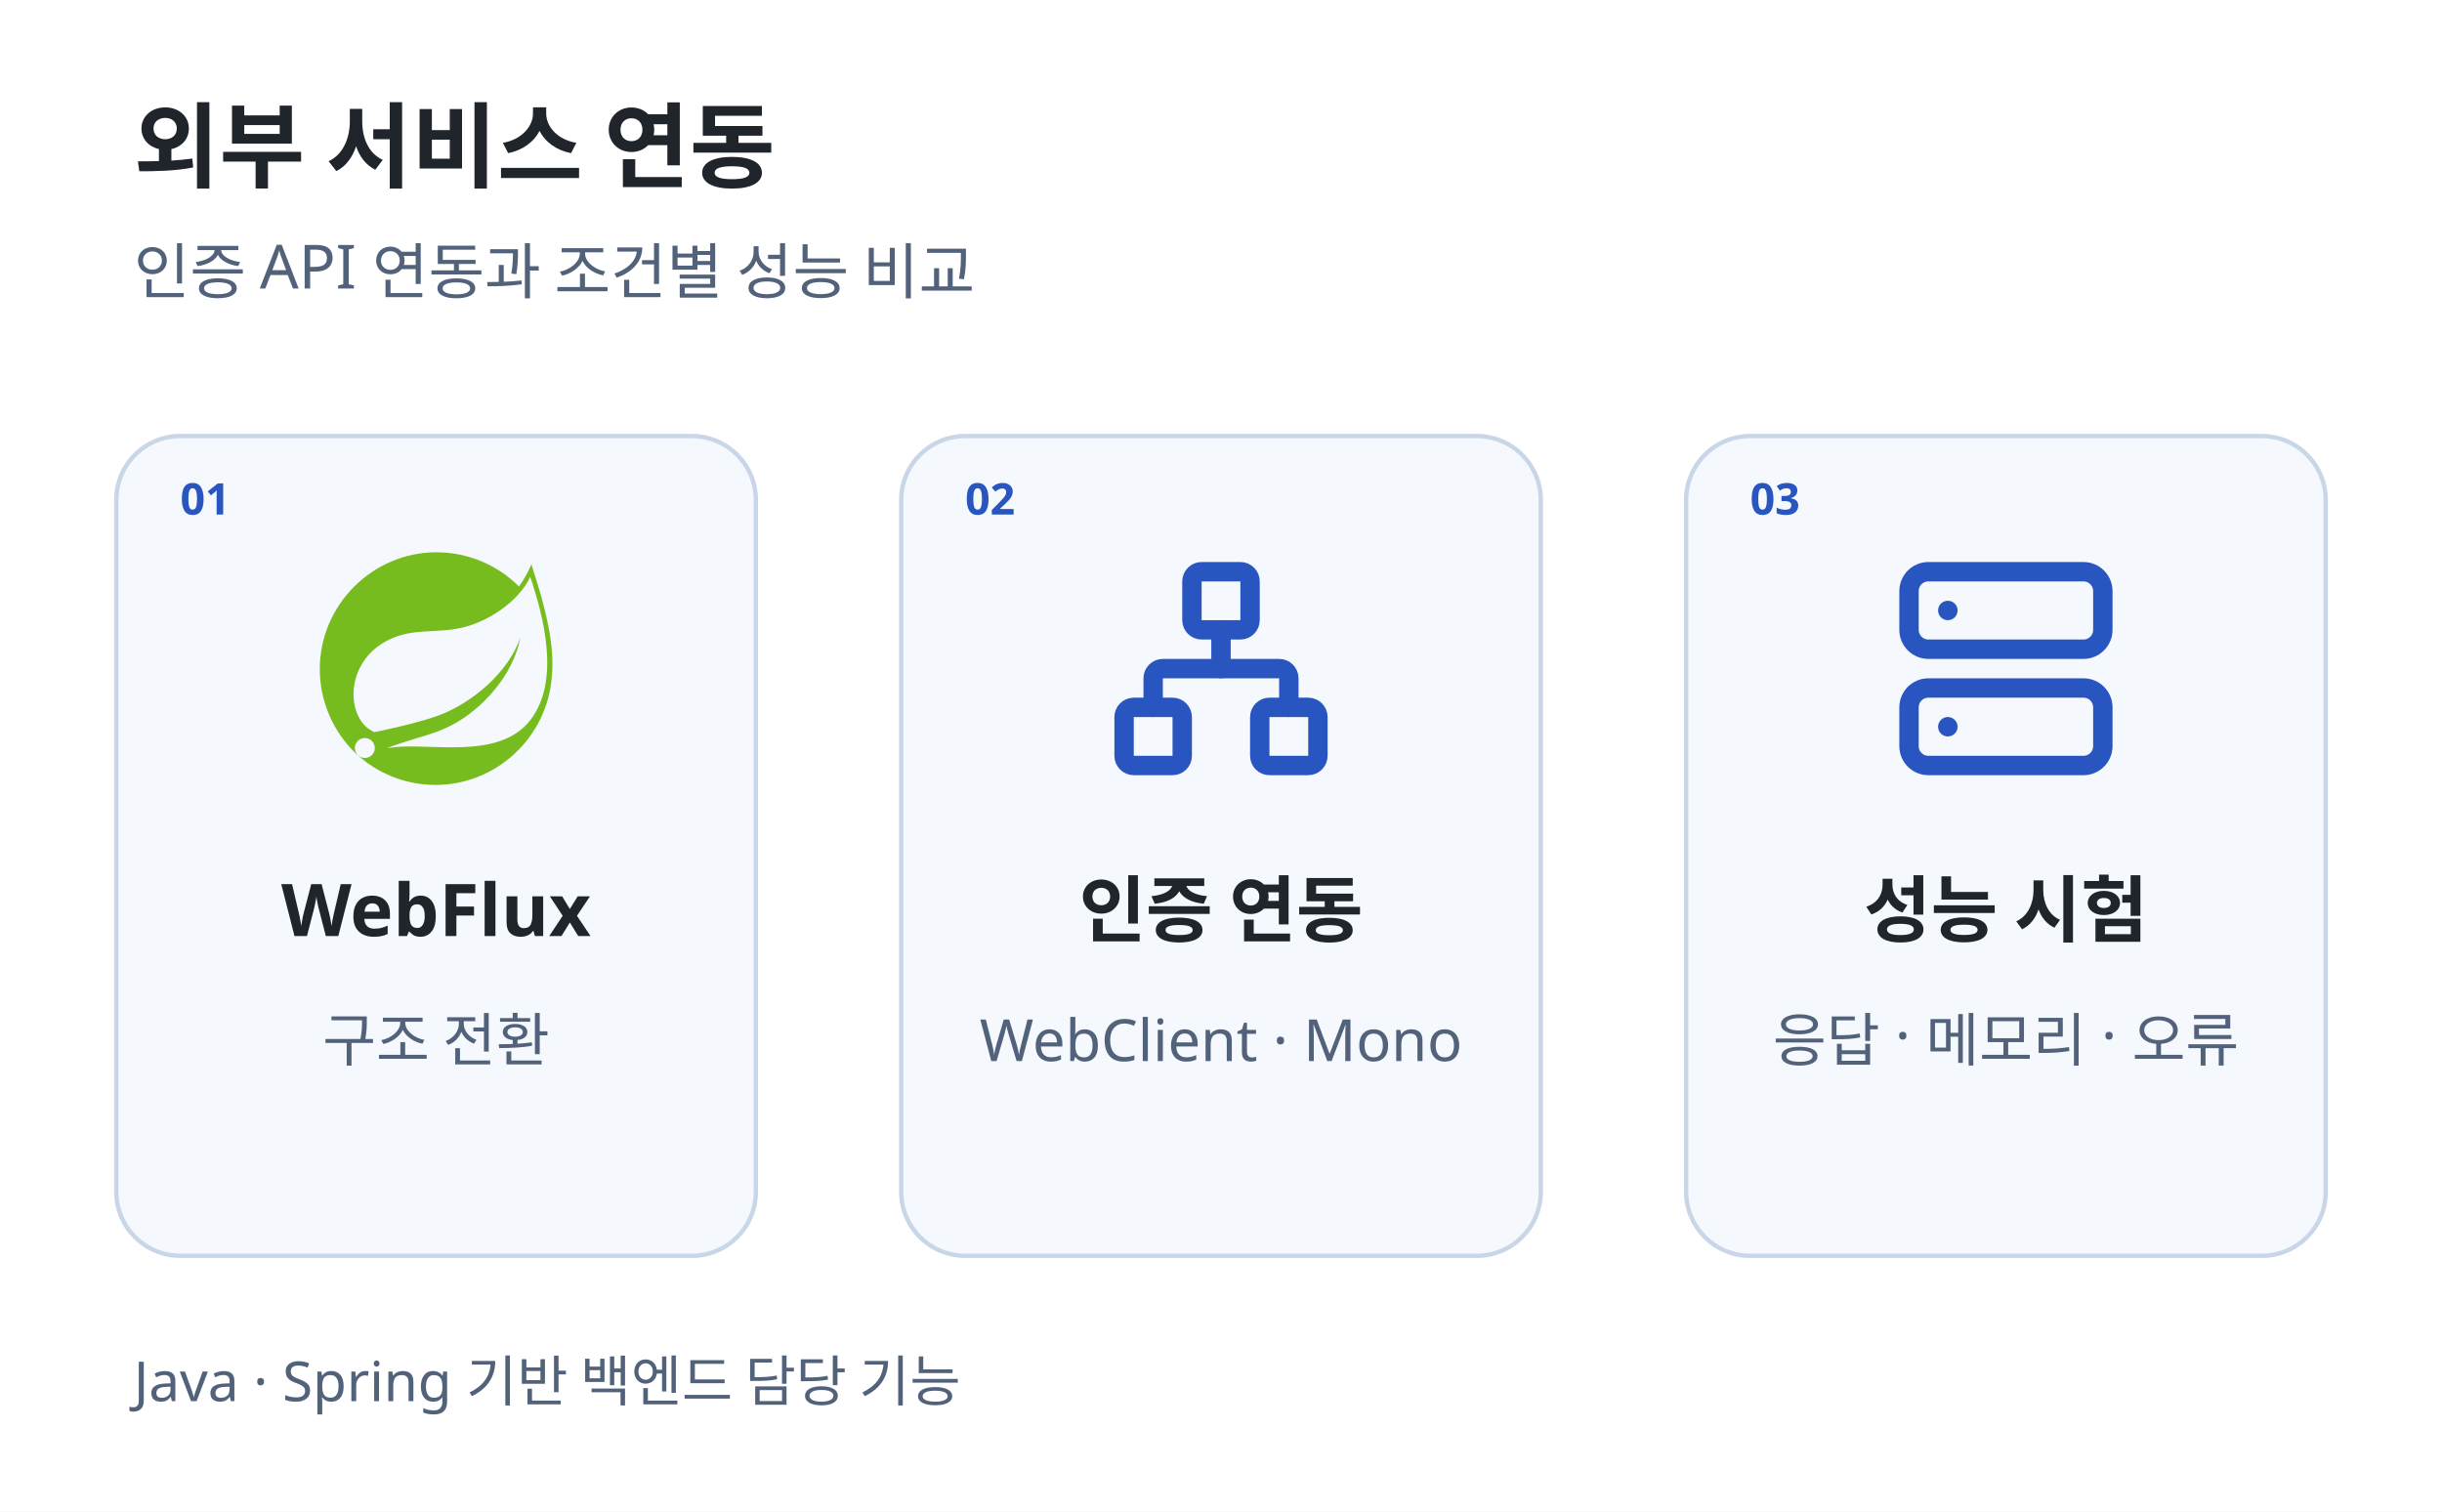
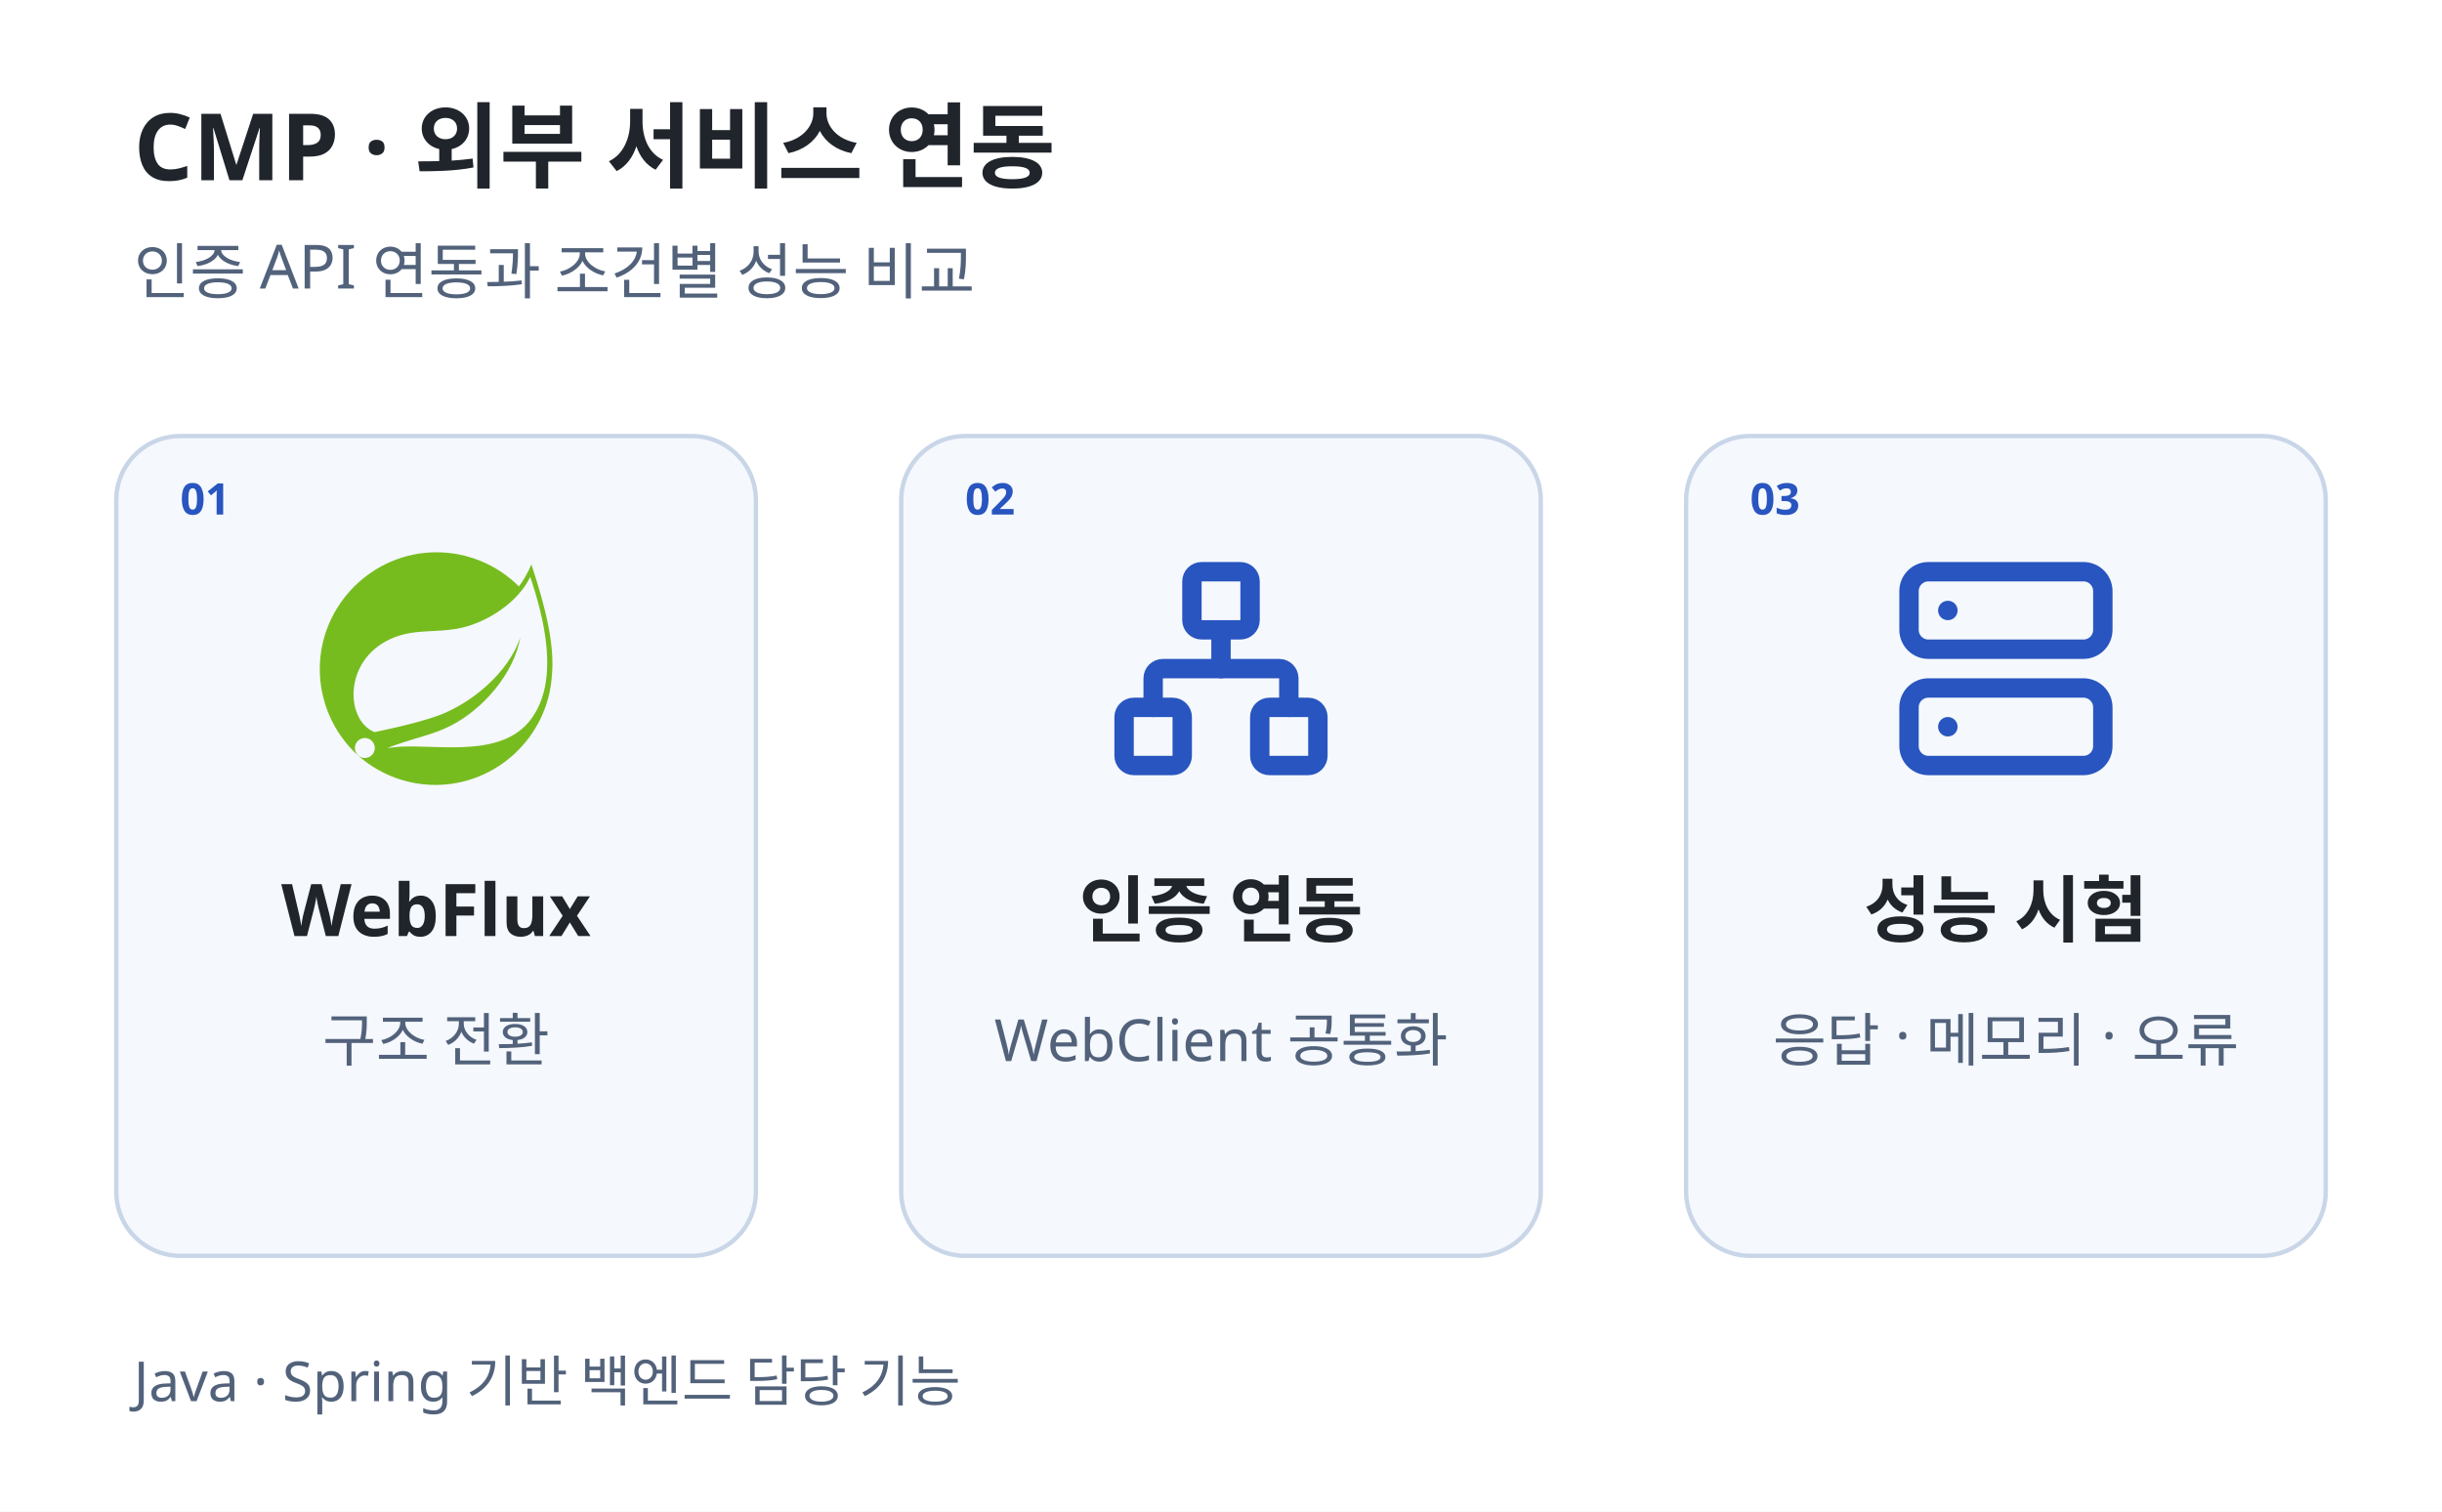
<svg xmlns="http://www.w3.org/2000/svg" width="840" height="520" viewBox="0 0 840 520" role="img" aria-labelledby="title desc">
  <defs>
    <marker id="arrow" viewBox="0 0 10 10" refX="9" refY="5" markerWidth="8" markerHeight="8" orient="auto-start-reverse">
      <path d="M 0 0 L 10 5 L 0 10 Z" fill="#20252c" />
    </marker>
    <marker id="arrow-start" viewBox="0 0 10 10" refX="1" refY="5" markerWidth="8" markerHeight="8" orient="auto">
      <path d="M 10 0 L 0 5 L 10 10 Z" fill="#20252c" />
    </marker>
    <symbol id="icon-network" viewBox="0 0 24 24">
      <g fill="none" stroke="currentColor" stroke-width="2" stroke-linecap="round" stroke-linejoin="round">
        <rect x="16" y="16" width="6" height="6" rx="1" />
        <rect x="2" y="16" width="6" height="6" rx="1" />
        <rect x="9" y="2" width="6" height="6" rx="1" />
        <path d="M5 16v-3a1 1 0 0 1 1-1h12a1 1 0 0 1 1 1v3" />
        <path d="M12 12V8" />
      </g>
    </symbol>
    <symbol id="icon-server" viewBox="0 0 24 24">
      <g fill="none" stroke="currentColor" stroke-width="2" stroke-linecap="round" stroke-linejoin="round">
        <rect width="20" height="8" x="2" y="2" rx="2" ry="2" />
        <rect width="20" height="8" x="2" y="14" rx="2" ry="2" />
        <line x1="6" x2="6.01" y1="6" y2="6" />
        <line x1="6" x2="6.01" y1="18" y2="18" />
      </g>
    </symbol>
    <symbol id="icon-spring" viewBox="0 0 128 128">
      <g>
        <path d="M116.452 6.643a59.104 59.104 0 01-6.837 12.136A64.249 64.249 0 0064.205-.026C28.984-.026 0 28.982 0 64.242a64.316 64.316 0 0019.945 46.562l2.368 2.1a64.22 64.22 0 0041.358 15.122c33.487 0 61.637-26.24 64.021-59.683 1.751-16.371-3.051-37.077-11.24-61.7zM29.067 111.17a5.5 5.5 0 01-4.269 2.034c-3.018 0-5.487-2.484-5.487-5.502 0-3.017 2.485-5.501 5.487-5.501 1.25 0 2.485.433 3.452 1.234 2.351 1.9 2.718 5.384.817 7.735zm87.119-19.238c-15.843 21.122-49.68 14.003-71.376 15.02 0 0-3.852.234-7.721.867 0 0 1.45-.617 3.335-1.334 15.226-5.301 22.43-6.335 31.685-11.086 17.427-8.869 34.654-28.274 38.24-48.463-6.637 19.422-26.75 36.11-45.077 42.895-12.557 4.635-35.238 9.136-35.238 9.136l-.917-.484c-15.442-7.518-15.91-40.977 12.157-51.78 12.291-4.735 24.048-2.134 37.323-5.302 14.175-3.367 30.568-14.004 37.238-27.874 7.471 22.19 16.46 56.932.35 78.405z" fill="#77bc1f" />
      </g>
    </symbol>
  </defs>
  <rect width="840" height="520" fill="#fff" />
  <g font-family="Segoe UI, Apple SD Gothic Neo, Malgun Gothic, sans-serif">
-     <text x="46" y="62" text-anchor="start" font-size="32" font-weight="700" fill="#20252c">외부 서비스 연동</text>
+     <text x="46" y="62" text-anchor="start" font-size="32" font-weight="700" fill="#20252c">CMP · 외부 서비스 연동</text>
    <text x="46" y="101" text-anchor="start" font-size="21" font-weight="400" fill="#52627b">인증 API 연동과 조건별 성능 비교</text>
    <rect x="40" y="150" width="220" height="282" rx="22" fill="#f5f8fd" stroke="#c9d6e8" stroke-width="1.5" />
    <use href="#icon-spring" x="110" y="190" width="80" height="80" color="#2855bf" />
    <text x="150" y="322" text-anchor="middle" font-size="25" font-weight="700" fill="#20252c">WebFlux</text>
    <text x="150" y="365" text-anchor="middle" font-size="20" font-weight="400" fill="#52627b">구조 전환</text>
    <text x="62" y="177" text-anchor="start" font-size="15" font-weight="700" fill="#2855bf">01</text>
    <rect x="310" y="150" width="220" height="282" rx="22" fill="#f5f8fd" stroke="#c9d6e8" stroke-width="1.5" />
    <use href="#icon-network" x="380" y="190" width="80" height="80" color="#2855bf" />
    <text x="420" y="322" text-anchor="middle" font-size="25" font-weight="700" fill="#20252c">인증 연동</text>
-     <text x="420" y="365" text-anchor="middle" font-size="20" font-weight="400" fill="#52627b">WebClient · Mono</text>
+     <text x="420" y="365" text-anchor="middle" font-size="20" font-weight="400" fill="#52627b">WebClient 공통화</text>
    <text x="332" y="177" text-anchor="start" font-size="15" font-weight="700" fill="#2855bf">02</text>
    <rect x="580" y="150" width="220" height="282" rx="22" fill="#f5f8fd" stroke="#c9d6e8" stroke-width="1.5" />
    <use href="#icon-server" x="650" y="190" width="80" height="80" color="#2855bf" />
    <text x="690" y="322" text-anchor="middle" font-size="25" font-weight="700" fill="#20252c">성능 시험</text>
    <text x="690" y="365" text-anchor="middle" font-size="20" font-weight="400" fill="#52627b">응답 · 메모리 · 오류</text>
    <text x="602" y="177" text-anchor="start" font-size="15" font-weight="700" fill="#2855bf">03</text>
    <text x="46" y="482" text-anchor="start" font-size="19" font-weight="400" fill="#52627b">Java · Spring 기반 백엔드 담당 기능</text>
  </g>
</svg>
